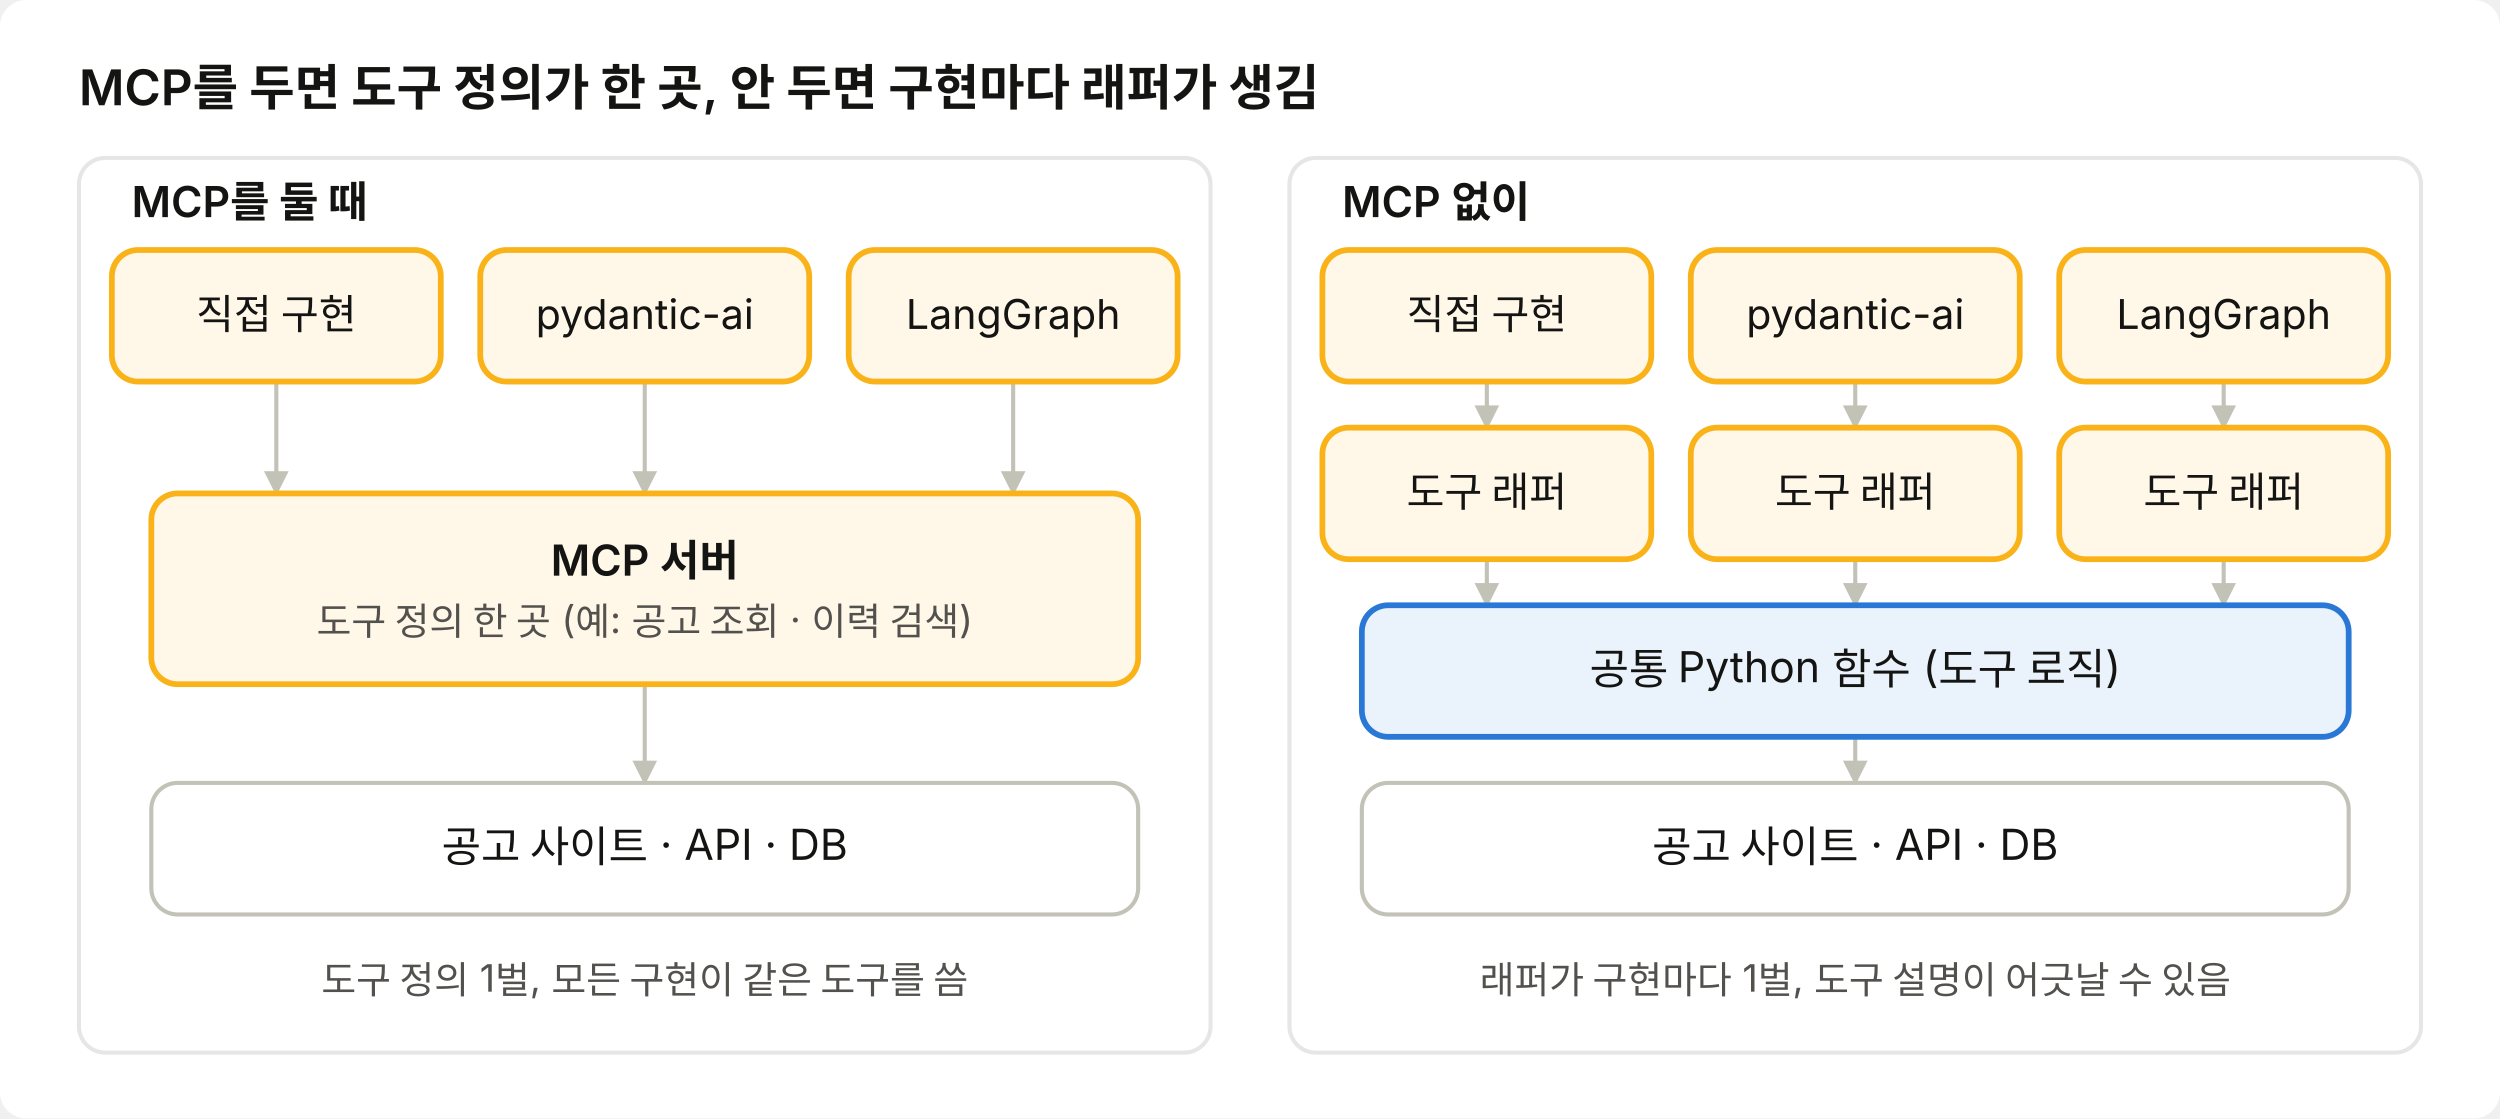
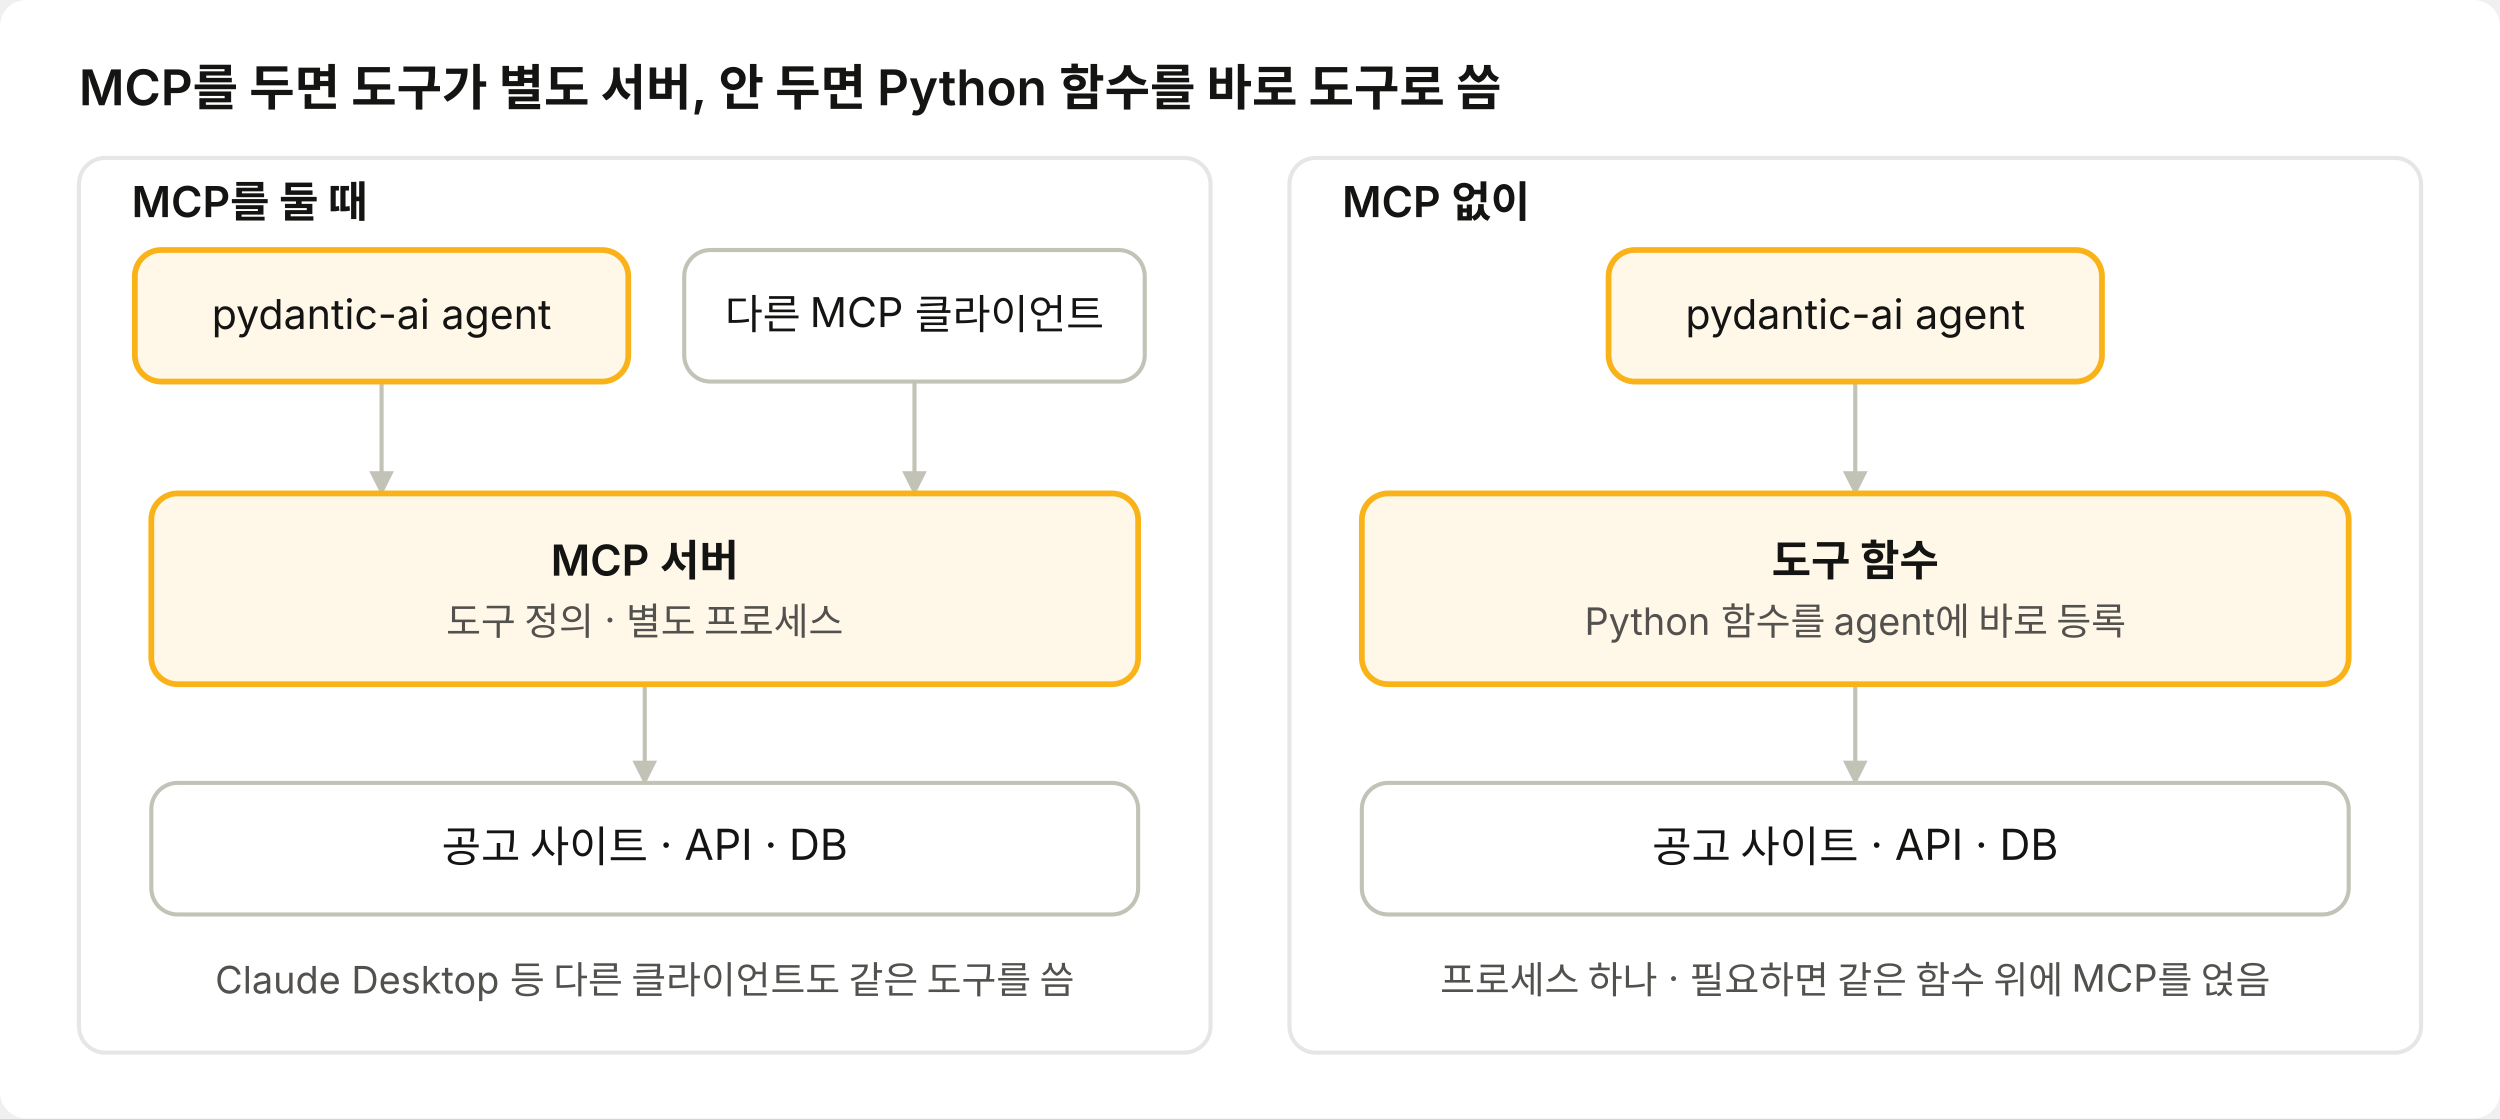
- <svg xmlns="http://www.w3.org/2000/svg" width="760" height="340" font-family="-apple-system, BlinkMacSystemFont, 'Segoe UI', 'Apple SD Gothic Neo', 'Malgun Gothic', 'Noto Sans KR', sans-serif" viewBox="0 0 760 340" role="img" aria-label="MCP를 두면 도구 정의가 한 곳, 안 두면 구현마다 래퍼가 생김" font-size="13">
+ <svg xmlns="http://www.w3.org/2000/svg" width="760" height="340" font-family="-apple-system, BlinkMacSystemFont, 'Segoe UI', 'Apple SD Gothic Neo', 'Malgun Gothic', 'Noto Sans KR', sans-serif" viewBox="0 0 760 340" role="img" aria-label="MCP를 두면 도구가 별도 서버, 안 두면 Python 함수를 바로 도구로 씀" font-size="13">
  <rect width="100%" height="100%" rx="8" fill="#ffffff" />
  <defs>
    <marker id="mcp-arrow" viewBox="0 0 10 10" refX="9" refY="5" markerWidth="6" markerHeight="6" orient="auto-start-reverse">
      <path d="M0 0L10 5L0 10z" fill="#c3c2b7" />
    </marker>
  </defs>
-   <text x="24" y="32" font-size="15" font-weight="600" fill="#141413">MCP를 두면 도구 정의가 한 곳, 안 두면 구현마다 래퍼가 생김</text>
+   <text x="24" y="32" font-size="15" font-weight="600" fill="#141413">MCP를 두면 도구가 별도 서버, 안 두면 Python 함수를 바로 도구로 씀</text>
  <g id="connectors" fill="none" stroke="#c3c2b7" stroke-width="1.25">
-     <path d="M84 116V150" marker-end="url(#mcp-arrow)" />
-     <path d="M196 116V150" marker-end="url(#mcp-arrow)" />
-     <path d="M308 116V150" marker-end="url(#mcp-arrow)" />
+     <path d="M116 116V150" marker-end="url(#mcp-arrow)" />
+     <path d="M278 116V150" marker-end="url(#mcp-arrow)" />
    <path d="M196 208V238" marker-end="url(#mcp-arrow)" />
-     <path d="M452 116V130" marker-end="url(#mcp-arrow)" />
-     <path d="M564 116V130" marker-end="url(#mcp-arrow)" />
-     <path d="M676 116V130" marker-end="url(#mcp-arrow)" />
-     <path d="M452 170V184" marker-end="url(#mcp-arrow)" />
-     <path d="M564 170V184" marker-end="url(#mcp-arrow)" />
-     <path d="M676 170V184" marker-end="url(#mcp-arrow)" />
-     <path d="M564 224V238" marker-end="url(#mcp-arrow)" />
+     <path d="M564 116V150" marker-end="url(#mcp-arrow)" />
+     <path d="M564 208V238" marker-end="url(#mcp-arrow)" />
  </g>
  <g id="panel-with">
    <rect x="24" y="48" width="344" height="272" rx="8" fill="none" stroke="#e6e6e6" stroke-width="1.25" />
    <text x="40" y="66" font-weight="600" fill="#141413">MCP를 둘 때</text>
  </g>
-   <g id="with-impls">
-     <rect x="34" y="76" width="100" height="40" rx="8" fill="#fab219" fill-opacity="0.1" stroke="#fab219" stroke-width="1.75" />
-     <rect x="146" y="76" width="100" height="40" rx="8" fill="#fab219" fill-opacity="0.1" stroke="#fab219" stroke-width="1.75" />
-     <rect x="258" y="76" width="100" height="40" rx="8" fill="#fab219" fill-opacity="0.1" stroke="#fab219" stroke-width="1.75" />
-     <text x="84" y="100" text-anchor="middle" font-size="12.5" fill="#141413">직접 구현</text>
-     <text x="196" y="100" text-anchor="middle" font-size="12.5" fill="#141413">pydantic-ai</text>
-     <text x="308" y="100" text-anchor="middle" font-size="12.5" fill="#141413">LangGraph</text>
+   <g id="with-agent">
+     <rect x="41" y="76" width="150" height="40" rx="8" fill="#fab219" fill-opacity="0.1" stroke="#fab219" stroke-width="1.75" />
+     <text x="116" y="100" text-anchor="middle" font-size="12.5" fill="#141413">pydantic-ai agent</text>
+   </g>
+   <g id="with-client">
+     <rect x="208" y="76" width="140" height="40" rx="8" fill="none" stroke="#c3c2b7" stroke-width="1.25" />
+     <text x="278" y="100" text-anchor="middle" font-size="12.5" fill="#141413">다른 MCP 클라이언트</text>
  </g>
  <g id="with-mcp">
    <rect x="46" y="150" width="300" height="58" rx="8" fill="#fab219" fill-opacity="0.1" stroke="#fab219" stroke-width="1.75" />
    <text x="196" y="175" text-anchor="middle" font-weight="600" fill="#141413">MCP 서버</text>
-     <text x="196" y="193" text-anchor="middle" font-size="11.5" fill="#52514e">도구 정의 한 곳 (예: 공고 조회 · 이력 검색)</text>
+     <text x="196" y="193" text-anchor="middle" font-size="11.5" fill="#52514e">도구 정의 · 별도 프로세스</text>
  </g>
  <g id="with-ext">
    <rect x="46" y="238" width="300" height="40" rx="8" fill="none" stroke="#c3c2b7" stroke-width="1.25" />
    <text x="196" y="262" text-anchor="middle" fill="#141413">공고 사이트 · API · DB</text>
  </g>
-   <text x="196" y="302" text-anchor="middle" font-size="11.5" fill="#52514e">도구 정의 1벌, 모든 구현이 같은 도구를 씀</text>
+   <text x="196" y="302" text-anchor="middle" font-size="11.5" fill="#52514e">Claude Desktop 등 다른 클라이언트도 같은 도구를 씀</text>
  <g id="panel-without">
    <rect x="392" y="48" width="344" height="272" rx="8" fill="none" stroke="#e6e6e6" stroke-width="1.25" />
    <text x="408" y="66" font-weight="600" fill="#141413">MCP 없이</text>
  </g>
-   <g id="without-impls">
-     <rect x="402" y="76" width="100" height="40" rx="8" fill="#fab219" fill-opacity="0.1" stroke="#fab219" stroke-width="1.75" />
-     <rect x="514" y="76" width="100" height="40" rx="8" fill="#fab219" fill-opacity="0.1" stroke="#fab219" stroke-width="1.75" />
-     <rect x="626" y="76" width="100" height="40" rx="8" fill="#fab219" fill-opacity="0.1" stroke="#fab219" stroke-width="1.75" />
-     <text x="452" y="100" text-anchor="middle" font-size="12.5" fill="#141413">직접 구현</text>
-     <text x="564" y="100" text-anchor="middle" font-size="12.5" fill="#141413">pydantic-ai</text>
-     <text x="676" y="100" text-anchor="middle" font-size="12.5" fill="#141413">LangGraph</text>
+   <g id="without-agent">
+     <rect x="489" y="76" width="150" height="40" rx="8" fill="#fab219" fill-opacity="0.1" stroke="#fab219" stroke-width="1.75" />
+     <text x="564" y="100" text-anchor="middle" font-size="12.5" fill="#141413">pydantic-ai agent</text>
  </g>
-   <g id="without-wrappers">
-     <rect x="402" y="130" width="100" height="40" rx="8" fill="#fab219" fill-opacity="0.1" stroke="#fab219" stroke-width="1.75" />
-     <rect x="514" y="130" width="100" height="40" rx="8" fill="#fab219" fill-opacity="0.1" stroke="#fab219" stroke-width="1.75" />
-     <rect x="626" y="130" width="100" height="40" rx="8" fill="#fab219" fill-opacity="0.1" stroke="#fab219" stroke-width="1.75" />
-     <text x="452" y="154" text-anchor="middle" font-size="12.5" fill="#141413">도구 래퍼</text>
-     <text x="564" y="154" text-anchor="middle" font-size="12.5" fill="#141413">도구 래퍼</text>
-     <text x="676" y="154" text-anchor="middle" font-size="12.5" fill="#141413">도구 래퍼</text>
-   </g>
-   <g id="without-shared">
-     <rect x="414" y="184" width="300" height="40" rx="8" fill="#2a78d6" fill-opacity="0.1" stroke="#2a78d6" stroke-width="1.75" />
-     <text x="564" y="208" text-anchor="middle" fill="#141413">공통 Python 함수 (도구 로직)</text>
+   <g id="without-tools">
+     <rect x="414" y="150" width="300" height="58" rx="8" fill="#fab219" fill-opacity="0.1" stroke="#fab219" stroke-width="1.75" />
+     <text x="564" y="175" text-anchor="middle" font-weight="600" fill="#141413">도구 함수</text>
+     <text x="564" y="193" text-anchor="middle" font-size="11.5" fill="#52514e">Python 함수를 agent에 바로 등록</text>
  </g>
  <g id="without-ext">
    <rect x="414" y="238" width="300" height="40" rx="8" fill="none" stroke="#c3c2b7" stroke-width="1.25" />
    <text x="564" y="262" text-anchor="middle" fill="#141413">공고 사이트 · API · DB</text>
  </g>
-   <text x="564" y="302" text-anchor="middle" font-size="11.5" fill="#52514e">래퍼가 구현마다 1벌, 도구 설명이 어긋날 수 있음</text>
+   <text x="564" y="302" text-anchor="middle" font-size="11.5" fill="#52514e">프로세스 하나 · 필요하면 같은 함수 위에 MCP를 얹음</text>
</svg>
